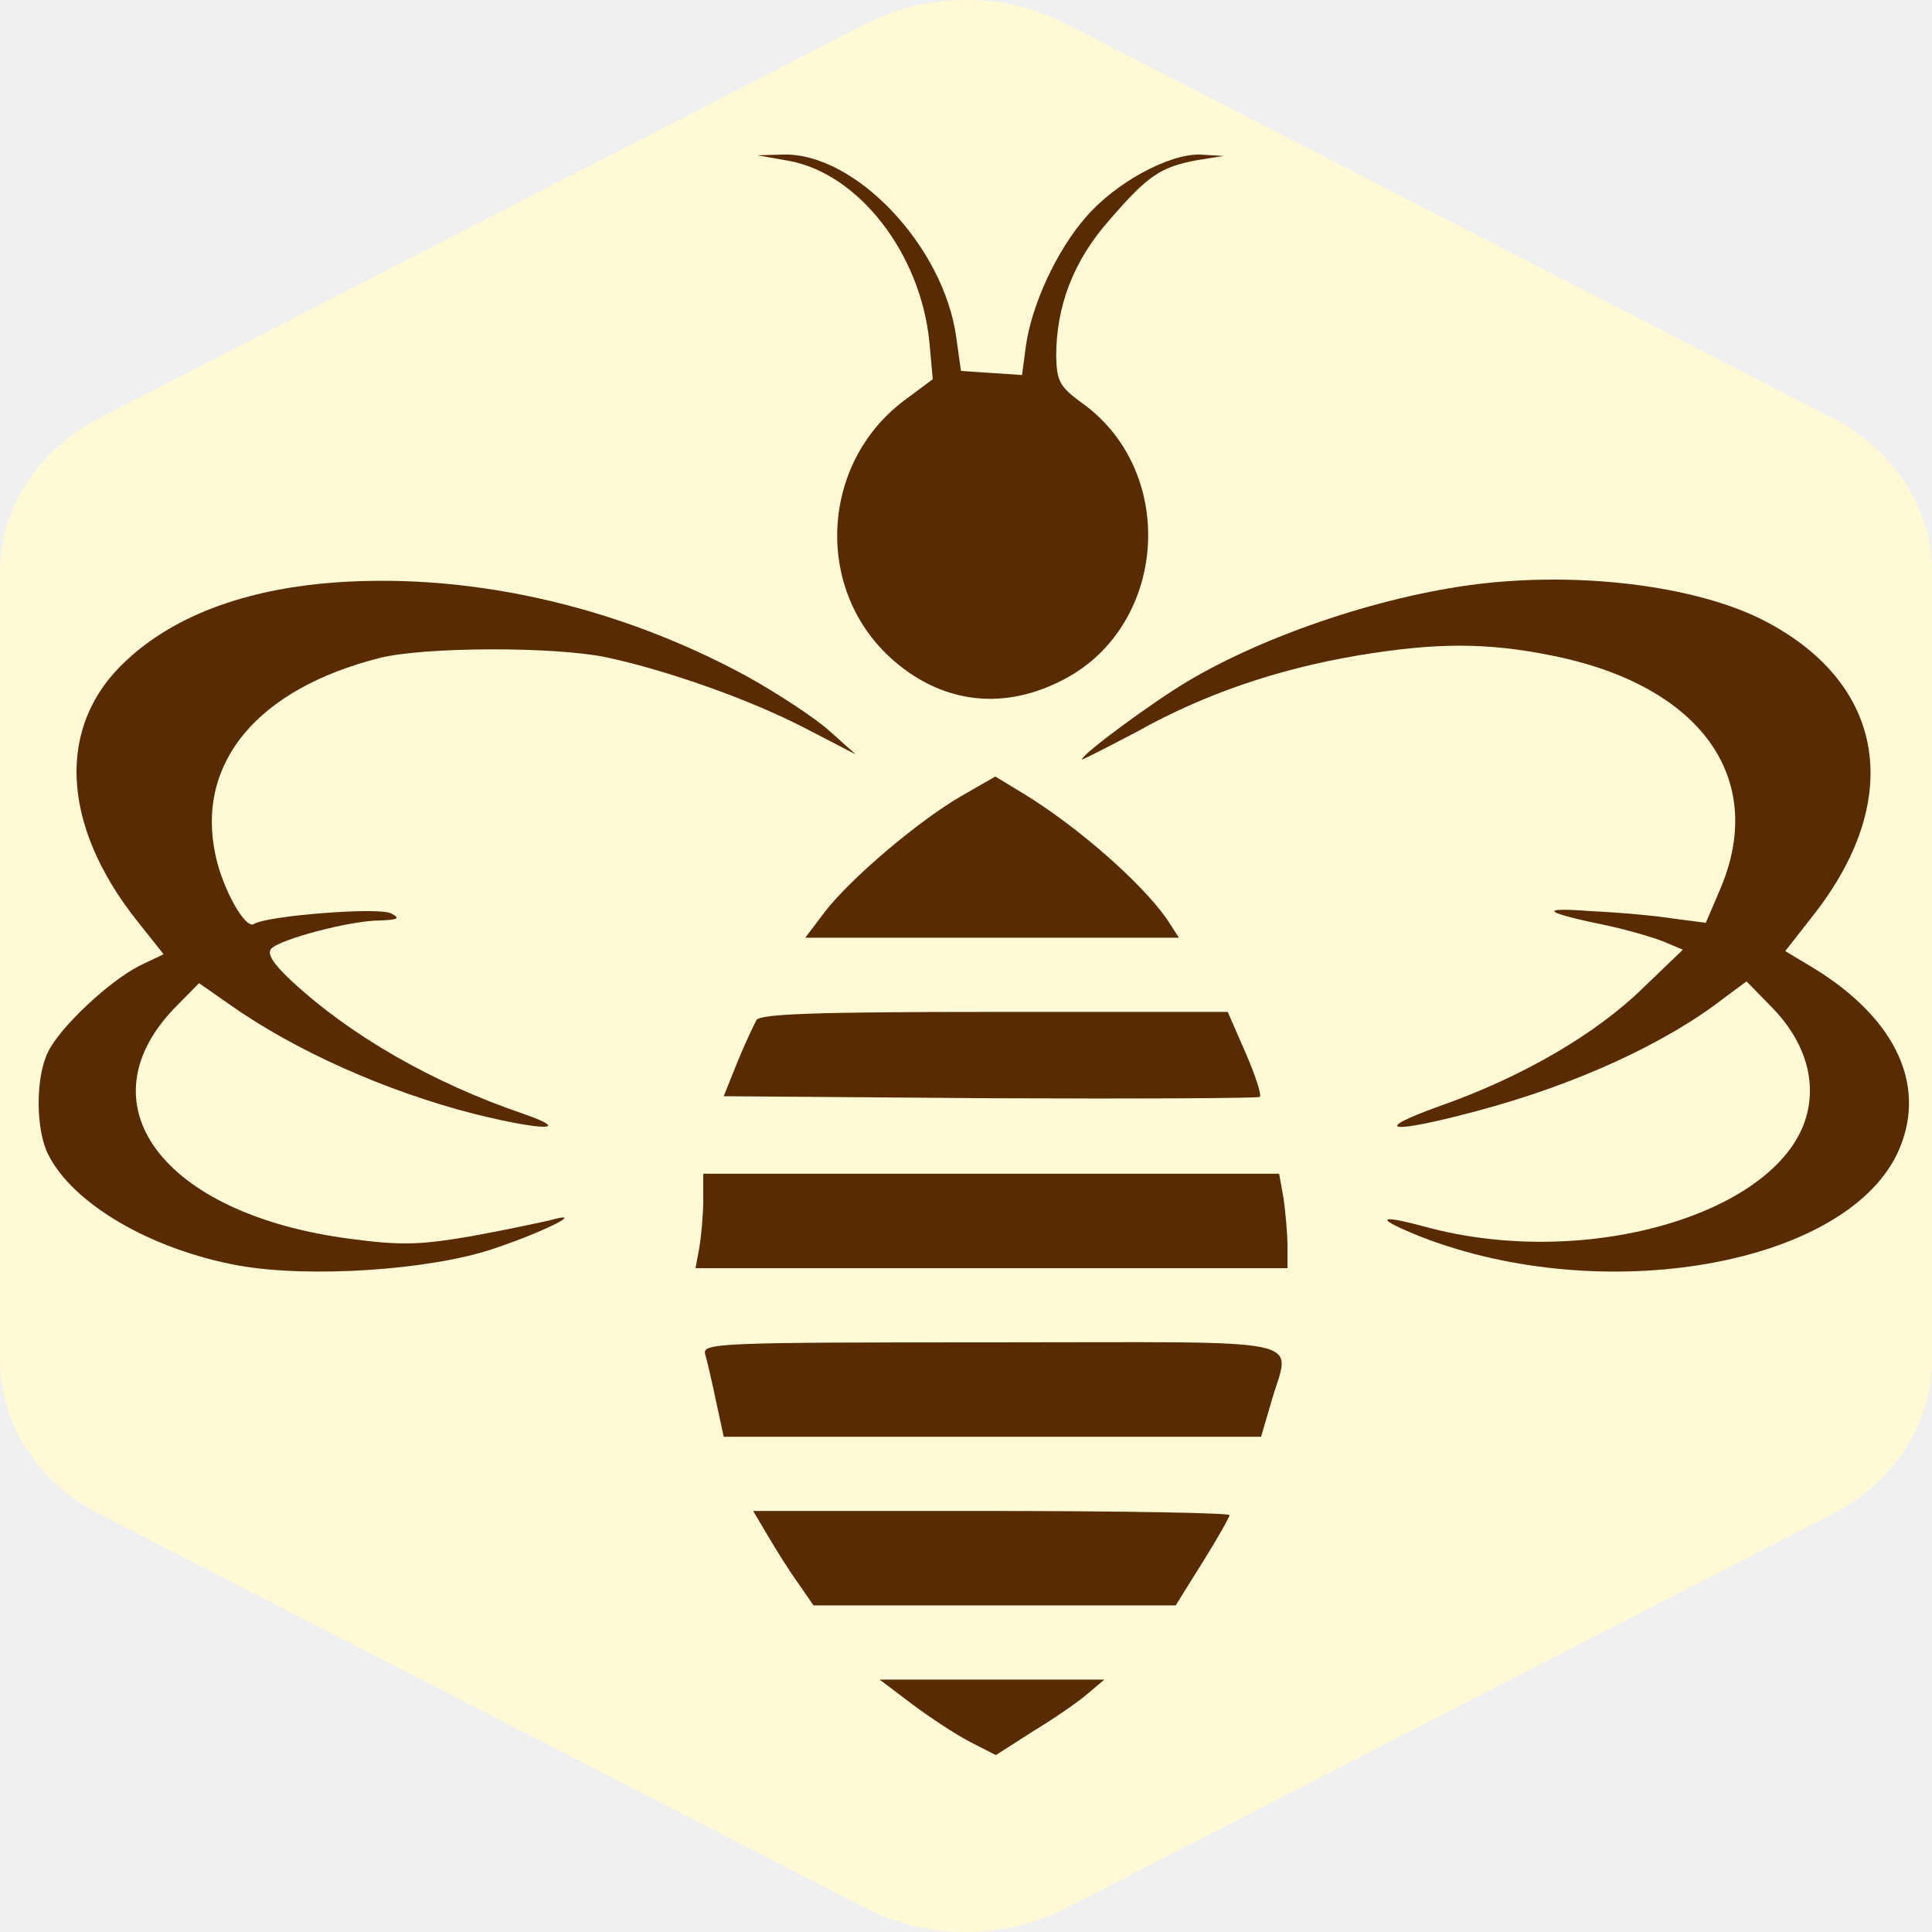
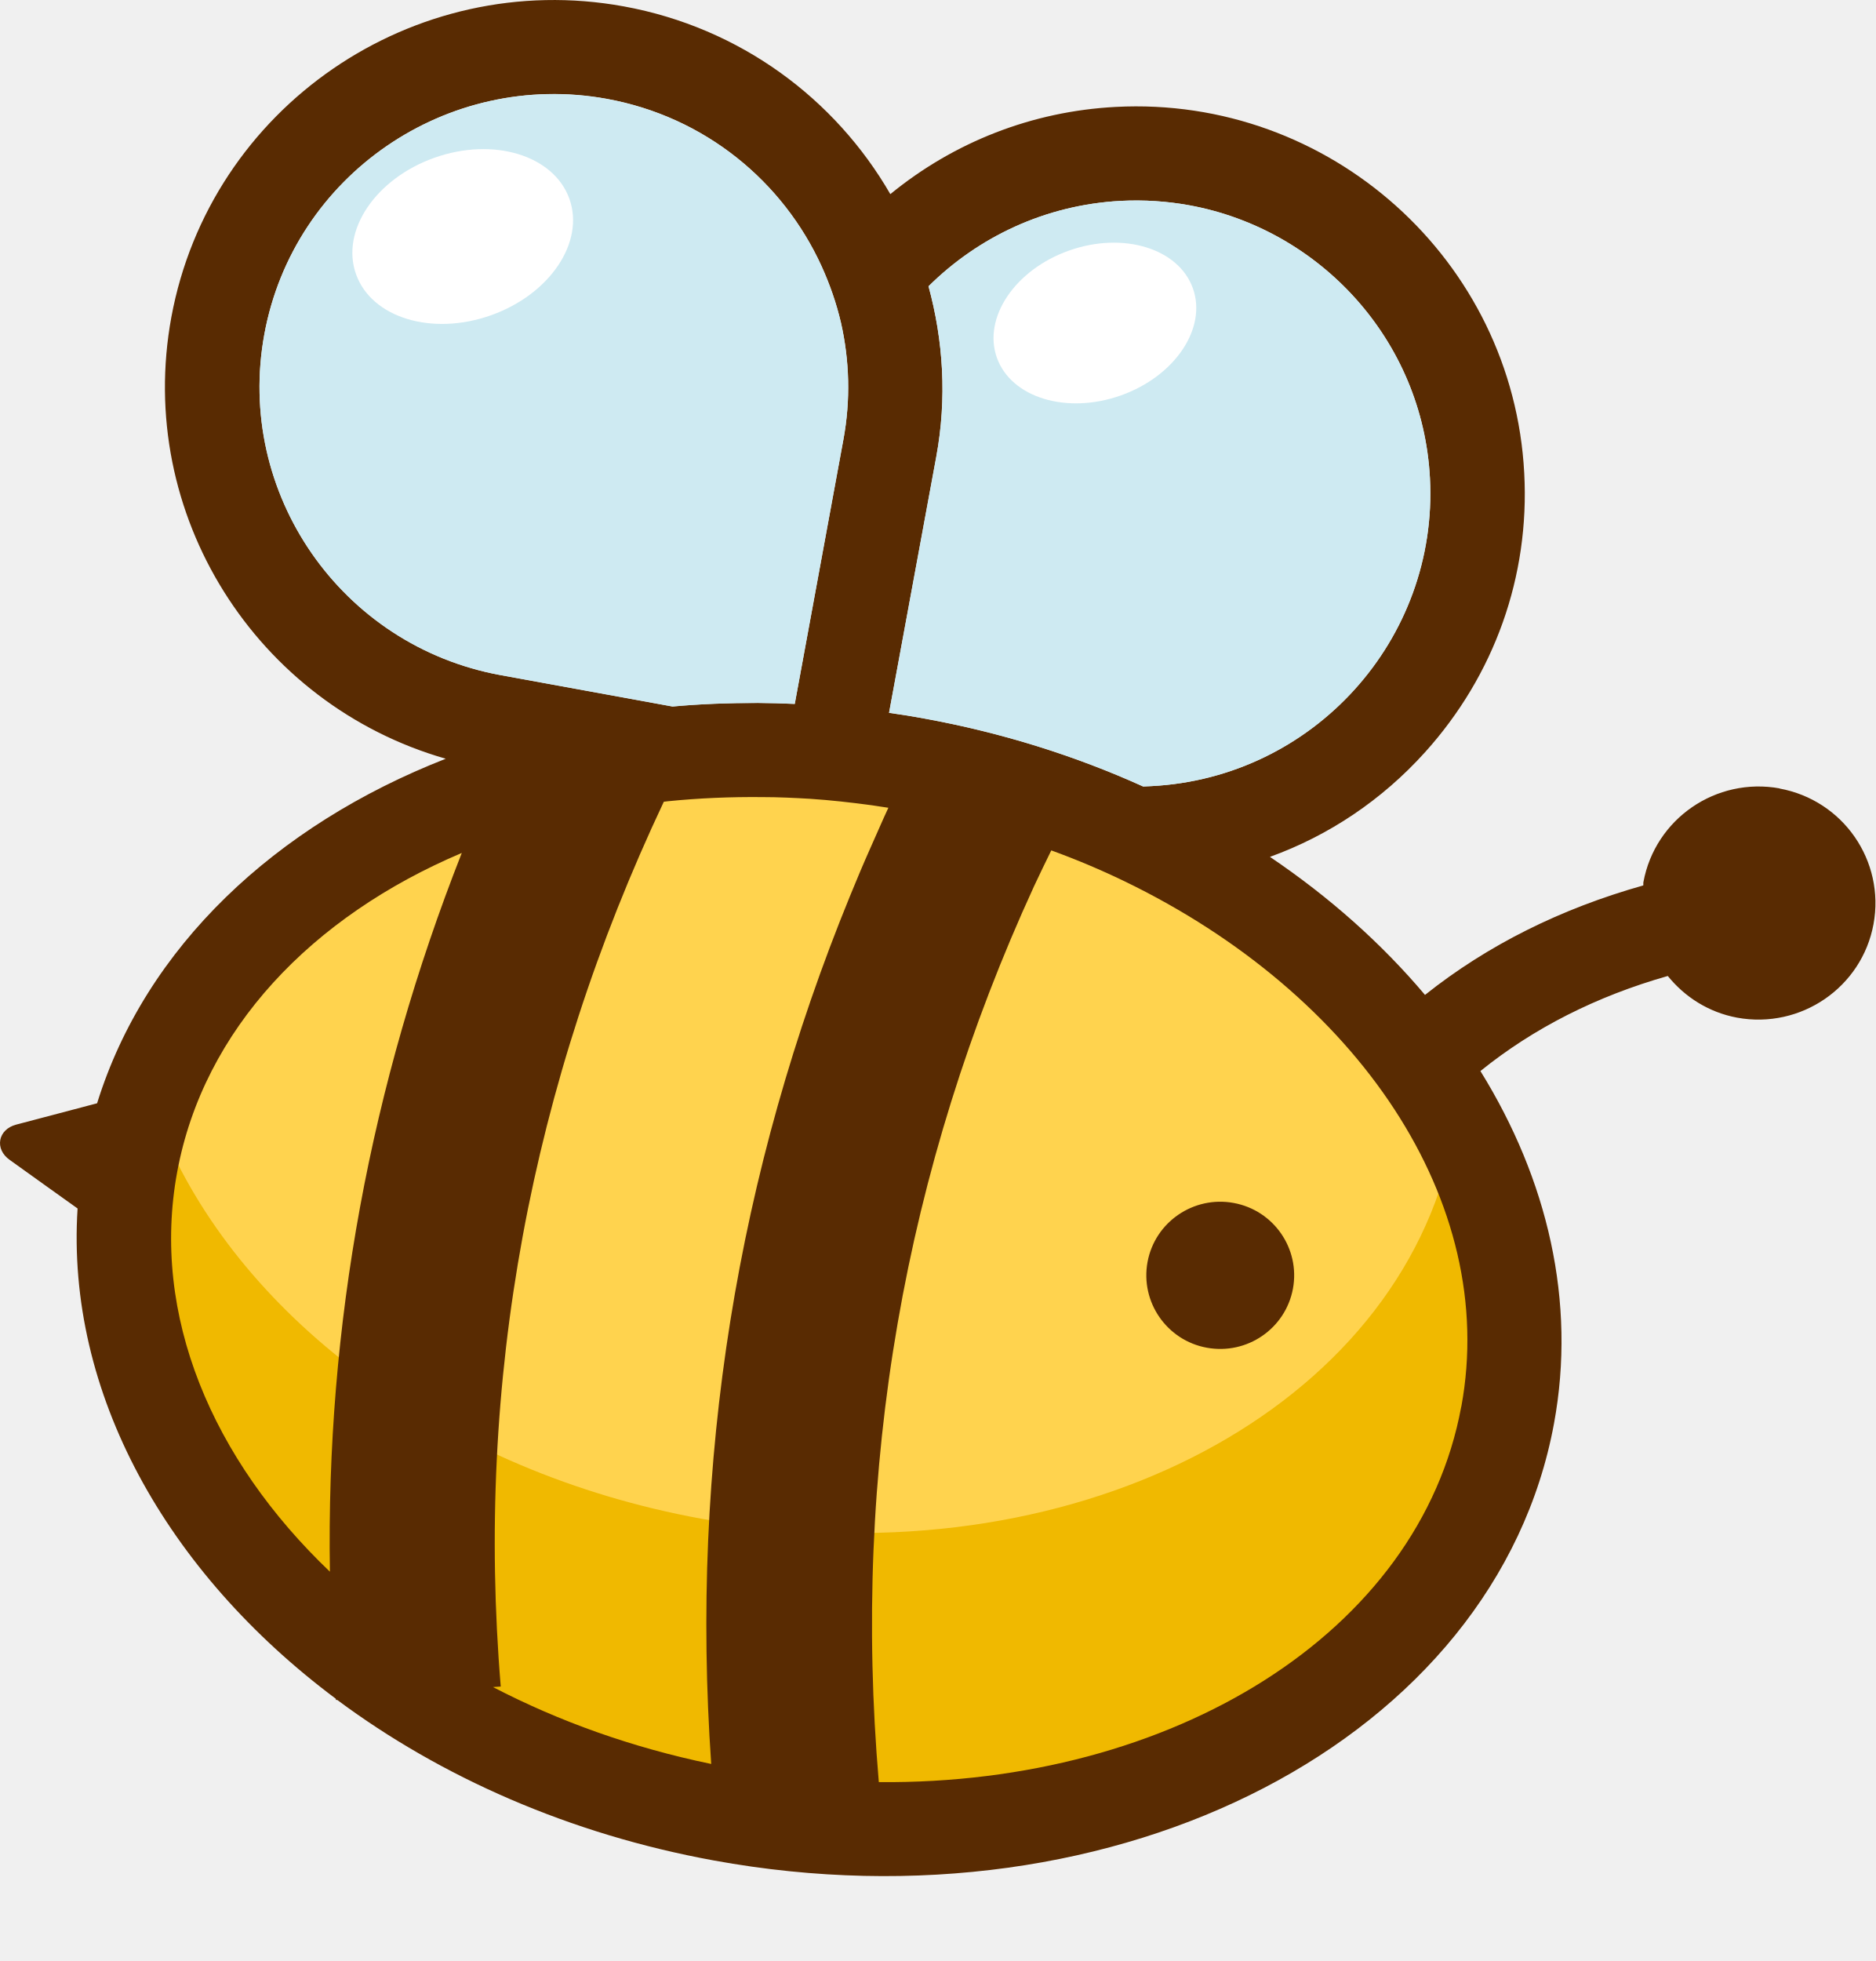
- <svg xmlns="http://www.w3.org/2000/svg" width="25" height="25" viewBox="0 0 25 25" fill="none">
-   <path d="M11.204 0.309L1.295 5.406C0.493 5.818 0 6.58 0 7.404L0 17.596C0 18.421 0.493 19.182 1.295 19.595L11.204 24.691C12.006 25.103 12.993 25.103 13.795 24.691L23.705 19.595C24.507 19.182 25 18.421 25 17.596V7.404C25 6.58 24.507 5.818 23.705 5.406L13.795 0.309C12.993 -0.103 12.006 -0.103 11.204 0.309Z" fill="#FFFAD5" />
-   <path d="M10.2 2.08C11.11 2.241 11.917 3.284 12.027 4.434L12.07 4.907L11.687 5.192C10.625 6.003 10.54 7.599 11.509 8.499C12.146 9.088 12.937 9.204 13.71 8.82C15.095 8.152 15.265 6.128 14.007 5.219C13.71 5.005 13.676 4.933 13.667 4.612C13.667 3.962 13.888 3.373 14.364 2.838C14.857 2.268 15.018 2.161 15.494 2.072L15.834 2.018L15.528 2C15.12 1.991 14.432 2.366 14.05 2.811C13.676 3.239 13.353 3.935 13.276 4.47L13.225 4.853L12.826 4.826L12.435 4.8L12.376 4.381C12.223 3.195 11.067 1.973 10.132 2L9.801 2.009L10.2 2.08Z" fill="#592B02" />
-   <path d="M19.226 7.546C17.977 7.68 16.405 8.197 15.36 8.821C14.926 9.079 14 9.757 14 9.828C14 9.837 14.314 9.677 14.705 9.472C15.581 8.981 16.524 8.66 17.569 8.482C18.58 8.313 19.243 8.313 20.076 8.482C22.005 8.865 22.872 10.069 22.26 11.504L22.073 11.941L21.665 11.888C21.444 11.852 20.96 11.807 20.586 11.79C19.881 11.736 19.965 11.807 20.841 11.986C21.079 12.039 21.385 12.128 21.521 12.182L21.776 12.289L21.257 12.788C20.645 13.385 19.694 13.938 18.631 14.312C17.714 14.642 17.985 14.678 19.116 14.375C20.39 14.036 21.555 13.501 22.311 12.913L22.6 12.699L22.931 13.038C23.314 13.43 23.484 13.893 23.399 14.339C23.161 15.659 20.586 16.461 18.436 15.873C17.807 15.703 17.79 15.766 18.393 16.006C20.739 16.916 23.841 16.381 24.546 14.937C24.954 14.081 24.554 13.189 23.458 12.521L23.101 12.307L23.45 11.861C24.639 10.363 24.41 8.865 22.855 8.045C22.014 7.6 20.56 7.403 19.226 7.546Z" fill="#592B02" />
-   <path d="M4.165 7.551C3.094 7.658 2.236 7.988 1.641 8.541C0.723 9.379 0.783 10.671 1.777 11.92L2.117 12.348L1.819 12.49C1.42 12.686 0.774 13.293 0.621 13.614C0.46 13.934 0.46 14.612 0.621 14.933C0.936 15.575 1.955 16.172 3.094 16.377C3.995 16.538 5.567 16.439 6.4 16.154C7.063 15.931 7.598 15.655 7.122 15.789C7.003 15.816 6.553 15.914 6.111 15.994C5.439 16.11 5.193 16.119 4.522 16.029C2.091 15.709 1.029 14.273 2.295 13.007L2.576 12.722L2.958 12.989C3.799 13.587 4.989 14.122 6.145 14.416C7.012 14.63 7.419 14.639 6.782 14.416C5.601 14.015 4.53 13.399 3.765 12.686C3.536 12.472 3.451 12.339 3.51 12.276C3.629 12.151 4.539 11.911 4.913 11.911C5.15 11.902 5.184 11.884 5.066 11.822C4.93 11.732 3.459 11.848 3.289 11.955C3.179 12.036 2.882 11.509 2.788 11.064C2.533 9.869 3.332 8.915 4.913 8.514C5.482 8.371 7.156 8.363 7.844 8.505C8.635 8.675 9.697 9.049 10.419 9.423L11.073 9.762L10.734 9.459C10.547 9.29 10.071 8.978 9.671 8.755C7.955 7.819 5.983 7.382 4.165 7.551Z" fill="#592B02" />
-   <path d="M12.439 10.301C11.882 10.624 11.018 11.357 10.678 11.793L10.42 12.134H12.838H15.255L15.097 11.889C14.765 11.418 13.951 10.703 13.253 10.275L12.879 10.048L12.439 10.301Z" fill="#592B02" />
-   <path d="M9.789 13.199C9.756 13.26 9.639 13.504 9.54 13.748L9.365 14.185L12.813 14.211C14.715 14.22 16.285 14.211 16.302 14.194C16.327 14.167 16.244 13.914 16.119 13.626L15.887 13.094H12.871C10.553 13.094 9.839 13.12 9.789 13.199Z" fill="#592B02" />
-   <path d="M9.1 15.529C9.1 15.712 9.075 15.991 9.05 16.14L9 16.41H12.83H16.66V16.122C16.66 15.974 16.635 15.694 16.61 15.511L16.552 15.188H12.83H9.1V15.529Z" fill="#592B02" />
-   <path d="M9.124 17.519C9.149 17.606 9.215 17.885 9.265 18.13L9.365 18.592H12.846H16.318L16.451 18.139C16.692 17.283 17.083 17.37 12.829 17.37C9.307 17.37 9.091 17.379 9.124 17.519Z" fill="#592B02" />
-   <path d="M9.937 19.875C10.045 20.058 10.22 20.338 10.328 20.486L10.527 20.774H12.87H15.213L15.562 20.215C15.753 19.91 15.91 19.631 15.91 19.605C15.91 19.578 14.523 19.552 12.828 19.552H9.746L9.937 19.875Z" fill="#592B02" />
-   <path d="M11.798 22.048C12.031 22.223 12.363 22.441 12.546 22.537L12.886 22.711L13.377 22.397C13.651 22.231 13.966 22.013 14.083 21.909L14.29 21.734H12.837H11.383L11.798 22.048Z" fill="#592B02" />
+ <svg xmlns="http://www.w3.org/2000/svg" width="22" height="23" viewBox="0 0 22 23" fill="none">
+   <path d="M17.328 16.534C17.931 13.262 14.955 9.977 10.681 9.196C6.408 8.416 2.454 10.435 1.851 13.707C1.247 16.979 4.223 20.264 8.497 21.045C12.771 21.825 16.724 19.806 17.328 16.534Z" fill="#FFD34E" />
+   <path d="M16.971 13.68C16.144 16.727 12.336 18.563 8.229 17.813C5.224 17.264 2.863 15.477 1.934 13.328C1.901 13.452 1.871 13.578 1.847 13.705C1.244 16.977 4.22 20.262 8.493 21.043C12.766 21.823 16.72 19.803 17.323 16.532C17.502 15.56 17.364 14.588 16.971 13.681V13.68Z" fill="#F0B900" />
+   <path d="M15.167 15.114C15.08 15.583 14.629 15.893 14.157 15.807C13.688 15.722 13.375 15.271 13.461 14.802C13.548 14.332 14.002 14.023 14.471 14.109C14.942 14.195 15.253 14.645 15.167 15.114Z" fill="#592B02" />
+   <path d="M20.877 9.247C20.131 9.111 19.415 9.603 19.278 10.346C19.275 10.359 19.279 10.371 19.276 10.385C18.311 10.657 17.452 11.083 16.716 11.669C16.21 11.069 15.598 10.523 14.897 10.05C15.588 9.8 16.21 9.384 16.716 8.823C17.53 7.921 17.945 6.76 17.88 5.549C17.749 3.05 15.598 1.122 13.088 1.254C12.106 1.305 11.189 1.667 10.444 2.277C9.799 1.161 8.686 0.325 7.318 0.075C4.847 -0.376 2.465 1.258 2.01 3.72C1.584 6.034 3.007 8.263 5.229 8.899C3.229 9.681 1.708 11.107 1.139 12.94L0.7 13.056L0.191 13.19C-0.025 13.246 -0.068 13.477 0.115 13.605L0.542 13.911L0.91 14.174C0.772 16.332 1.951 18.439 3.939 19.924C3.941 19.93 3.939 19.936 3.942 19.938H3.956C5.17 20.841 6.68 21.512 8.374 21.821C13.126 22.689 17.548 20.391 18.229 16.697C18.493 15.266 18.154 13.833 17.366 12.562C17.991 12.057 18.73 11.684 19.564 11.447C19.764 11.694 20.044 11.874 20.378 11.936C21.124 12.072 21.84 11.581 21.977 10.84C22.114 10.097 21.621 9.384 20.873 9.248L20.877 9.247ZM2.078 13.748C2.387 12.072 3.659 10.748 5.417 10.004C4.343 12.729 3.823 15.552 3.87 18.434C2.488 17.116 1.769 15.426 2.078 13.748ZM5.873 7.918C4.001 7.576 2.758 5.782 3.101 3.919C3.444 2.056 5.246 0.818 7.118 1.159C8.273 1.37 9.186 2.131 9.638 3.122C9.734 3.333 9.811 3.554 9.865 3.785C9.965 4.224 9.98 4.689 9.893 5.158L9.323 8.256C9.177 8.249 9.035 8.245 8.891 8.244C8.554 8.244 8.219 8.256 7.889 8.286L5.873 7.918ZM8.343 20.689C7.415 20.497 6.554 20.188 5.783 19.787L5.874 19.781C5.577 16.212 6.221 12.719 7.787 9.403C7.801 9.401 7.815 9.401 7.83 9.398C8.194 9.361 8.57 9.345 8.948 9.349C9.132 9.349 9.315 9.358 9.505 9.369C9.745 9.385 9.985 9.412 10.229 9.445C10.292 9.454 10.354 9.465 10.421 9.474C10.348 9.63 10.281 9.789 10.211 9.944C10.128 10.13 10.048 10.32 9.971 10.509C8.644 13.751 8.097 17.163 8.343 20.69V20.689ZM10.429 8.361L10.983 5.359C11.11 4.67 11.065 3.993 10.892 3.358C11.475 2.78 12.262 2.403 13.146 2.356C13.422 2.342 13.689 2.36 13.951 2.408C15.484 2.688 16.69 3.99 16.774 5.609C16.873 7.499 15.409 9.121 13.51 9.22L13.41 9.225C12.62 8.867 11.758 8.594 10.845 8.428C10.706 8.402 10.566 8.38 10.429 8.361ZM17.141 16.499C16.651 19.157 13.747 20.933 10.309 20.902C9.995 17.242 10.605 13.713 12.13 10.394C12.196 10.255 12.263 10.113 12.332 9.974C12.63 10.082 12.92 10.205 13.197 10.339C15.917 11.657 17.586 14.089 17.142 16.498L17.141 16.499Z" fill="#592B02" />
+   <path d="M13.509 9.22L13.41 9.224C12.62 8.867 11.757 8.594 10.845 8.428C10.706 8.402 10.566 8.379 10.429 8.36L10.982 5.359C11.11 4.67 11.065 3.992 10.892 3.357C11.475 2.78 12.262 2.403 13.146 2.356C13.422 2.342 13.689 2.36 13.95 2.407C15.484 2.687 16.689 3.99 16.774 5.609C16.873 7.499 15.409 9.121 13.509 9.22Z" fill="#CEEAF2" />
+   <path d="M9.893 5.159L9.323 8.256C9.177 8.25 9.035 8.246 8.891 8.245C8.554 8.245 8.219 8.256 7.889 8.287L5.873 7.919C4.001 7.577 2.757 5.783 3.101 3.92C3.444 2.056 5.246 0.819 7.118 1.16C8.273 1.371 9.186 2.132 9.637 3.123C9.733 3.334 9.811 3.555 9.865 3.786C9.964 4.225 9.98 4.69 9.893 5.159Z" fill="#CEEAF2" />
+   <path d="M6.679 2.331C6.862 2.841 6.45 3.453 5.759 3.698C5.068 3.943 4.36 3.728 4.177 3.218C3.993 2.707 4.406 2.095 5.097 1.85C5.788 1.605 6.496 1.821 6.679 2.331Z" fill="white" />
+   <path d="M13.148 4.638C13.782 4.413 14.161 3.85 13.993 3.381C13.825 2.912 13.174 2.714 12.54 2.939C11.905 3.164 11.527 3.727 11.694 4.196C11.862 4.665 12.513 4.863 13.148 4.638Z" fill="white" />
</svg>
